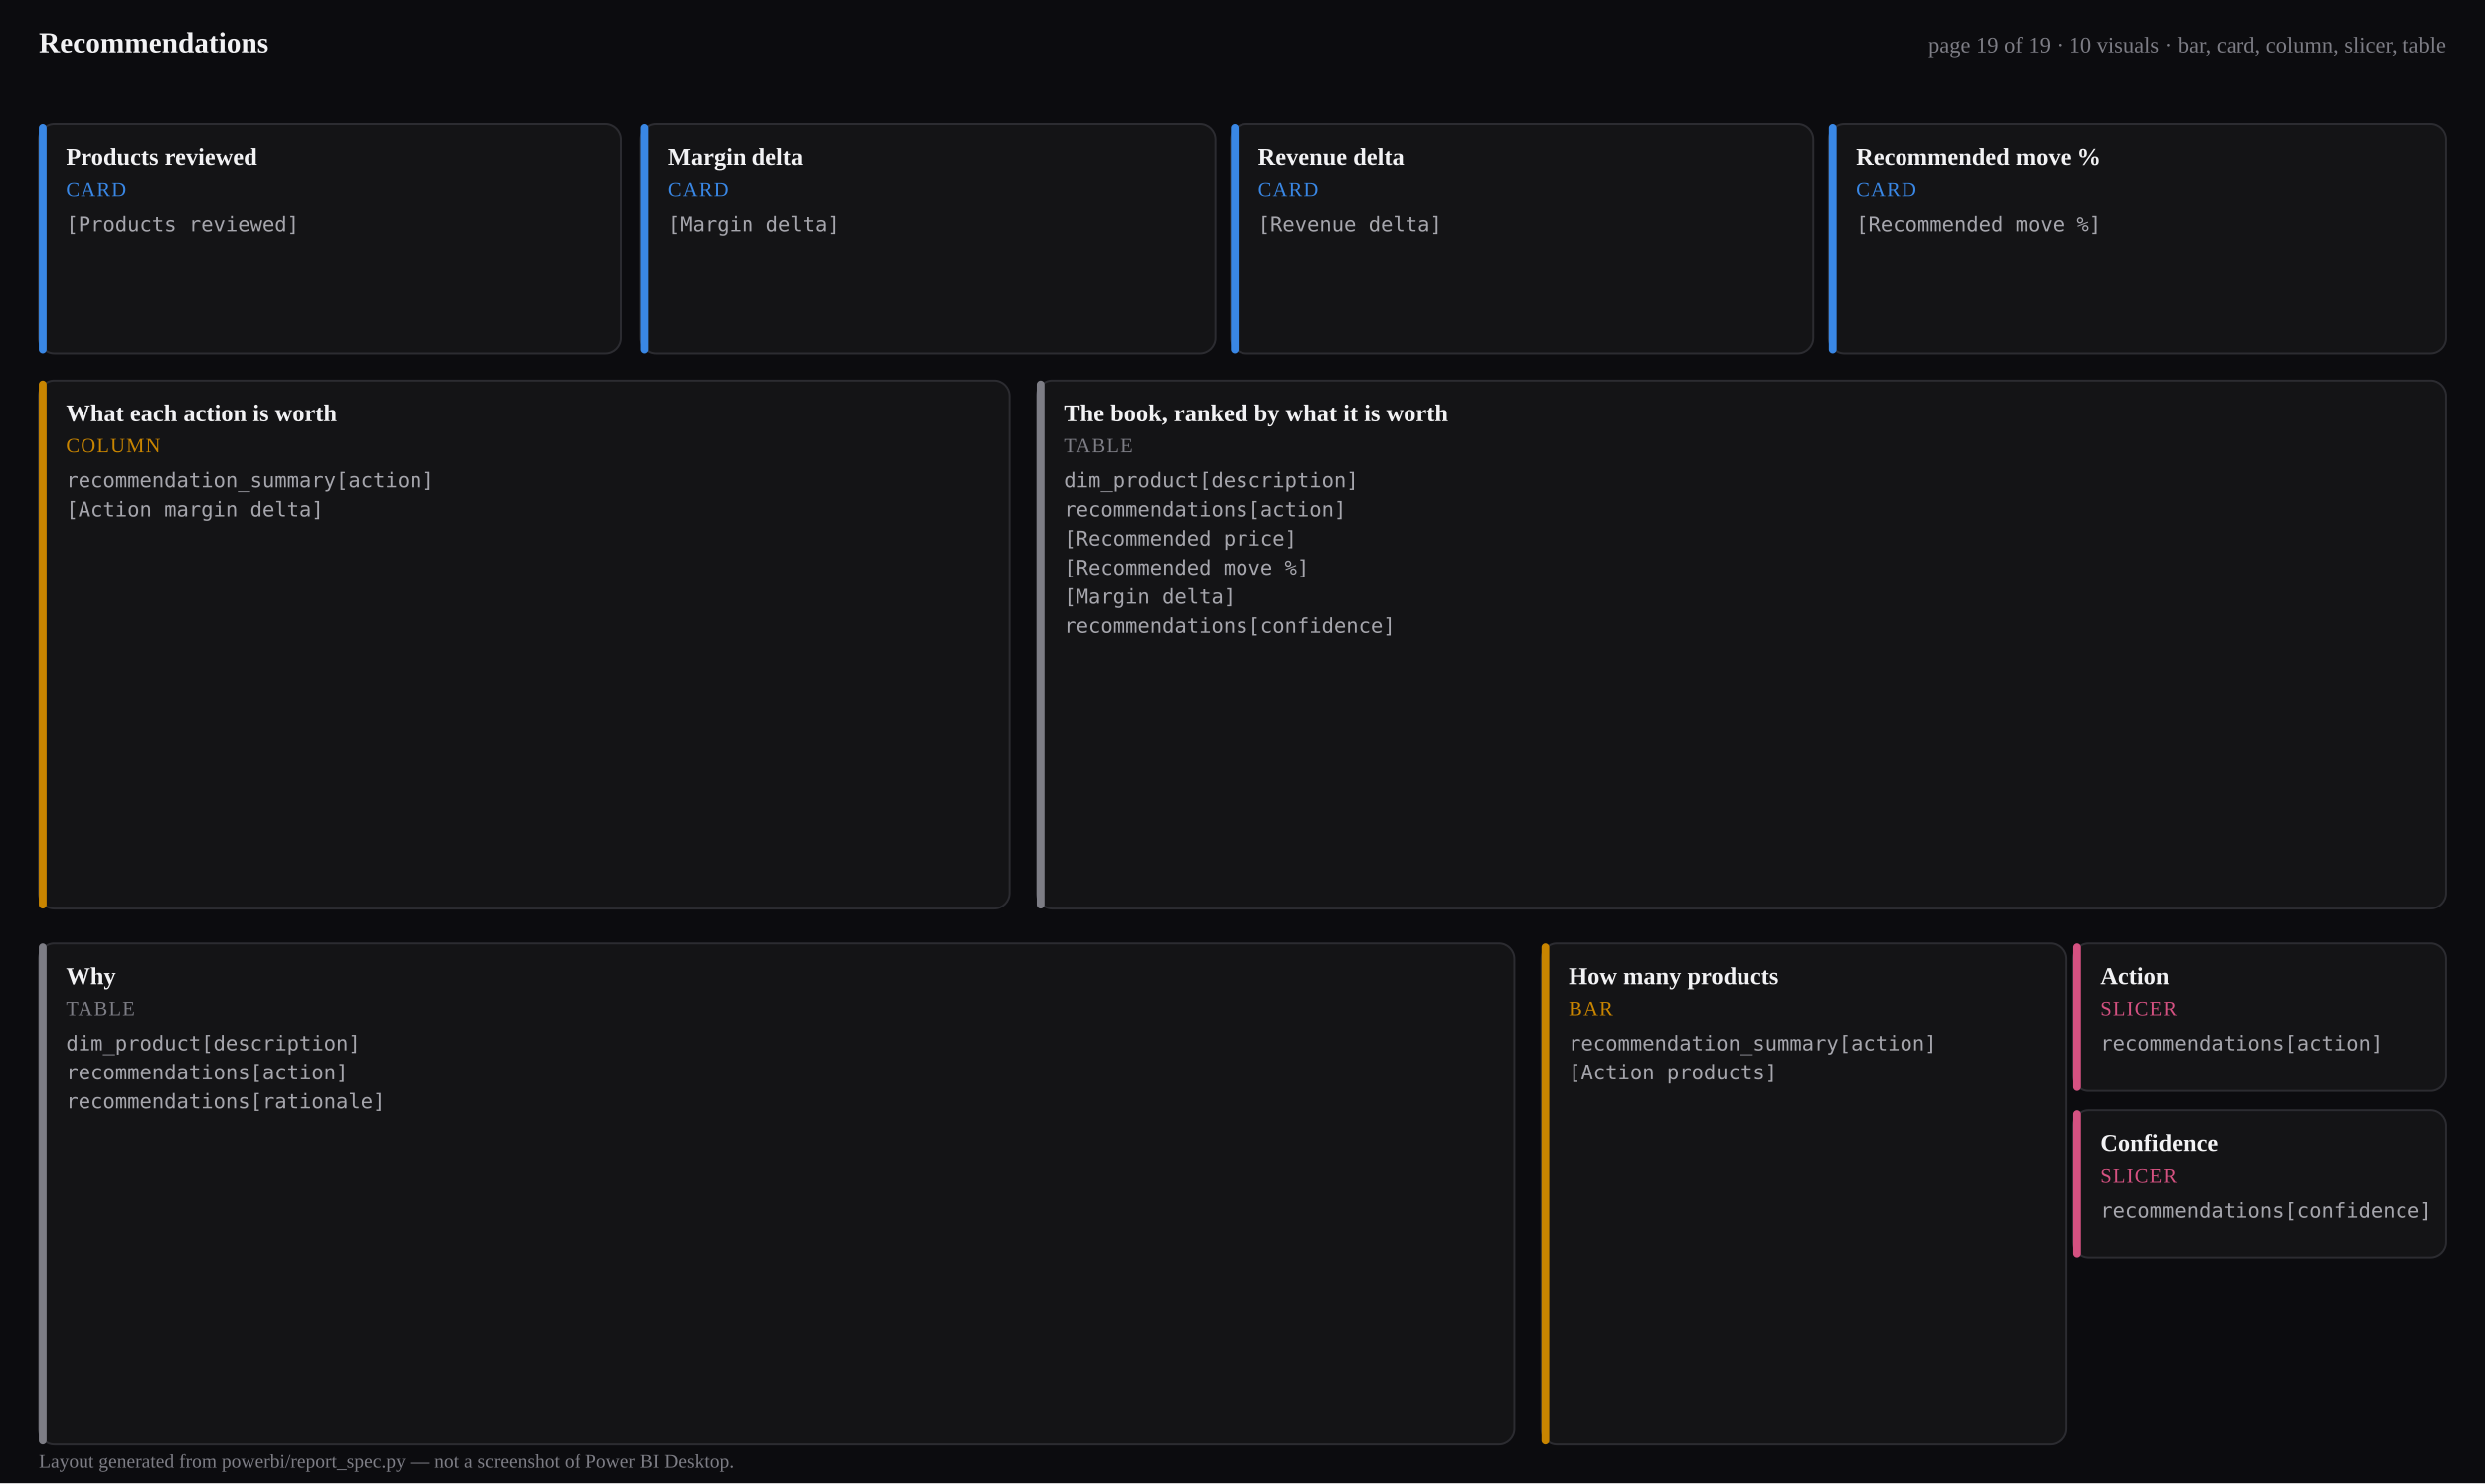
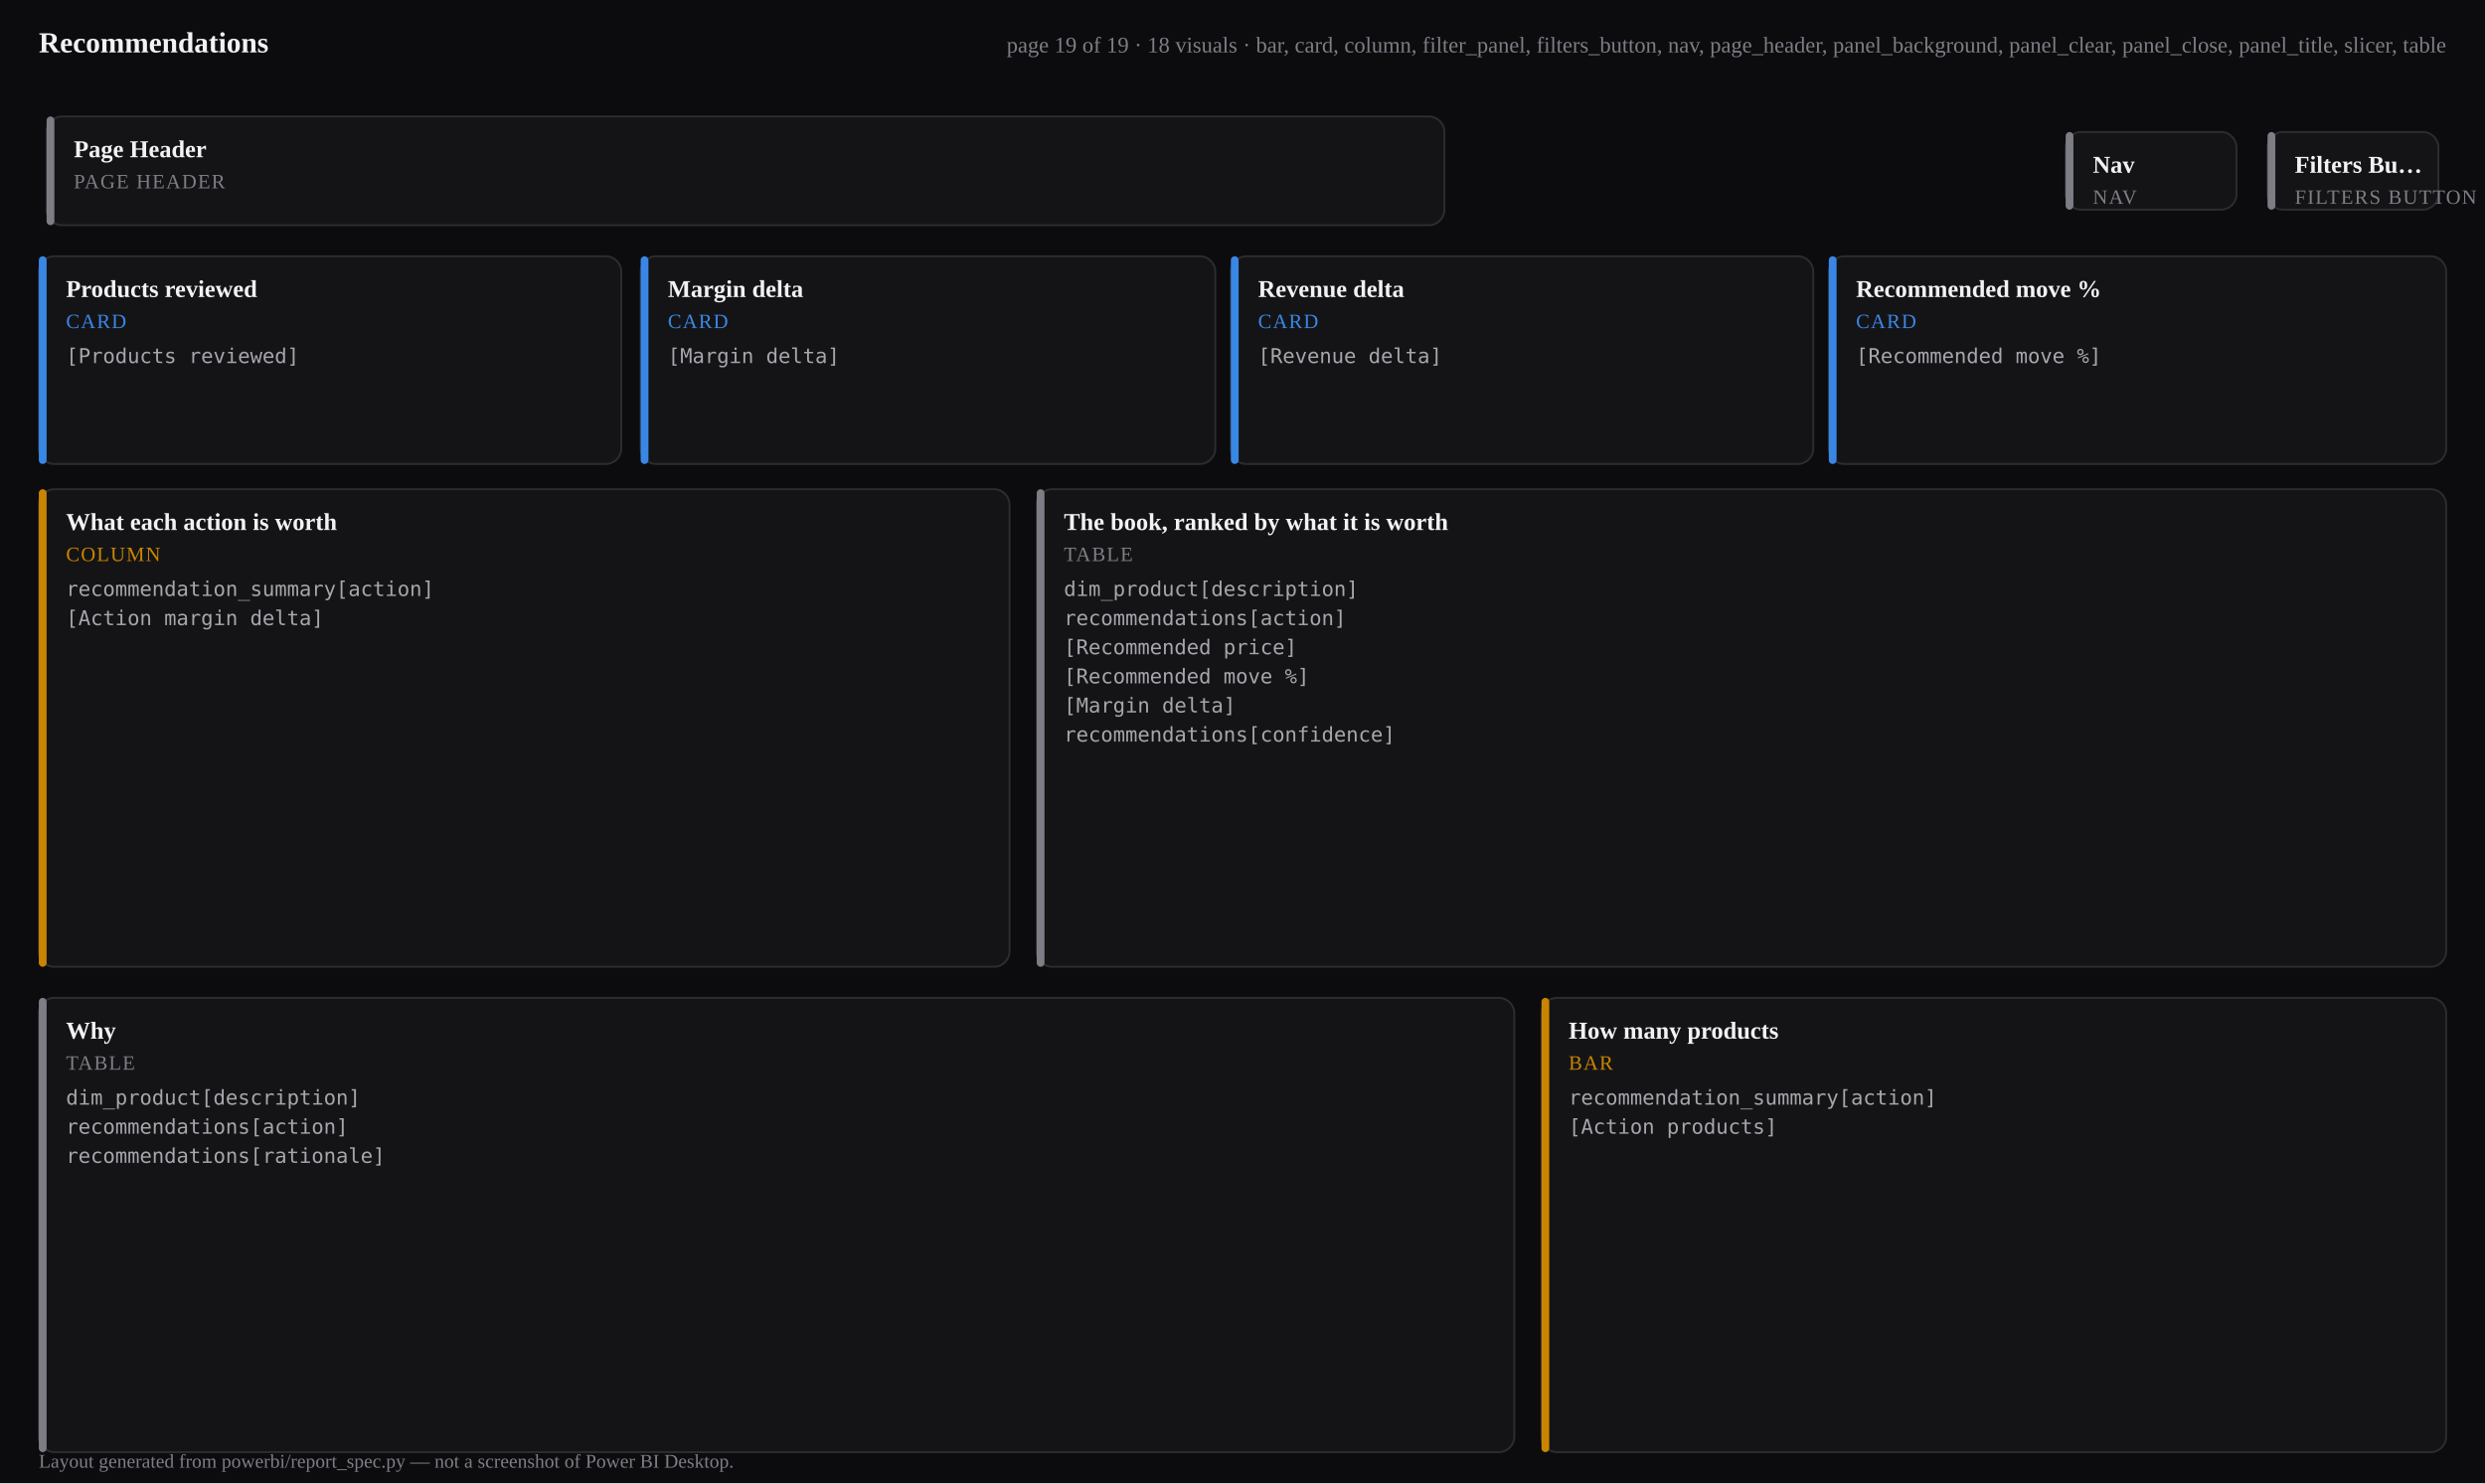
- <svg xmlns="http://www.w3.org/2000/svg" viewBox="0 0 1280 764" width="1280" height="764" role="img" aria-label="Layout of the Recommendations page: 10 visuals on a 1280 by 720 canvas">
+ <svg xmlns="http://www.w3.org/2000/svg" viewBox="0 0 1280 764" width="1280" height="764" role="img" aria-label="Layout of the Recommendations page: 18 visuals on a 1280 by 720 canvas">
  <rect width="1280" height="764" fill="#0c0c0f" />
  <text x="20" y="27" fill="#f2f2f4" font-size="15" font-weight="700">Recommendations</text>
-   <text x="1260" y="27" fill="#7d7d85" font-size="11.5" text-anchor="end">page 19 of 19 · 10 visuals · bar, card, column, slicer, table</text>
+   <text x="1260" y="27" fill="#7d7d85" font-size="11.5" text-anchor="end">page 19 of 19 · 18 visuals · bar, card, column, filter_panel, filters_button, nav, page_header, panel_background, panel_clear, panel_close, panel_title, slicer, table</text>
  <g transform="translate(0 44)">
    <g>
-       <rect x="20" y="20" width="300" height="118" rx="8" fill="#141416" stroke="#2c2c31" stroke-width="1" />
-       <rect x="20" y="20" width="4" height="118" rx="2" fill="#3987e5" />
-       <text x="34" y="41" fill="#f2f2f4" font-size="12.5" font-weight="600">Products reviewed</text>
-       <text x="34" y="57" fill="#3987e5" font-size="10.5" letter-spacing="0.06em">CARD</text>
-       <text x="34" y="75" fill="#a6a6ad" font-size="10.5" font-family="ui-monospace, SFMono-Regular, Menlo, monospace">[Products reviewed]</text>
+       <rect x="24" y="16" width="720" height="56" rx="8" fill="#141416" stroke="#2c2c31" stroke-width="1" />
+       <rect x="24" y="16" width="4" height="56" rx="2" fill="#7d7d85" />
+       <text x="38" y="37" fill="#f2f2f4" font-size="12.5" font-weight="600">Page Header</text>
+       <text x="38" y="53" fill="#7d7d85" font-size="10.5" letter-spacing="0.06em">PAGE HEADER</text>
    </g>
    <g>
-       <rect x="330" y="20" width="296" height="118" rx="8" fill="#141416" stroke="#2c2c31" stroke-width="1" />
-       <rect x="330" y="20" width="4" height="118" rx="2" fill="#3987e5" />
-       <text x="344" y="41" fill="#f2f2f4" font-size="12.5" font-weight="600">Margin delta</text>
-       <text x="344" y="57" fill="#3987e5" font-size="10.5" letter-spacing="0.06em">CARD</text>
-       <text x="344" y="75" fill="#a6a6ad" font-size="10.5" font-family="ui-monospace, SFMono-Regular, Menlo, monospace">[Margin delta]</text>
+       <rect x="1168" y="24" width="88" height="40" rx="8" fill="#141416" stroke="#2c2c31" stroke-width="1" />
+       <rect x="1168" y="24" width="4" height="40" rx="2" fill="#7d7d85" />
+       <text x="1182" y="45" fill="#f2f2f4" font-size="12.5" font-weight="600">Filters Bu…</text>
+       <text x="1182" y="61" fill="#7d7d85" font-size="10.5" letter-spacing="0.06em">FILTERS BUTTON</text>
    </g>
    <g>
-       <rect x="634" y="20" width="300" height="118" rx="8" fill="#141416" stroke="#2c2c31" stroke-width="1" />
-       <rect x="634" y="20" width="4" height="118" rx="2" fill="#3987e5" />
-       <text x="648" y="41" fill="#f2f2f4" font-size="12.5" font-weight="600">Revenue delta</text>
-       <text x="648" y="57" fill="#3987e5" font-size="10.5" letter-spacing="0.06em">CARD</text>
-       <text x="648" y="75" fill="#a6a6ad" font-size="10.5" font-family="ui-monospace, SFMono-Regular, Menlo, monospace">[Revenue delta]</text>
+       <rect x="1064" y="24" width="88" height="40" rx="8" fill="#141416" stroke="#2c2c31" stroke-width="1" />
+       <rect x="1064" y="24" width="4" height="40" rx="2" fill="#7d7d85" />
+       <text x="1078" y="45" fill="#f2f2f4" font-size="12.5" font-weight="600">Nav</text>
+       <text x="1078" y="61" fill="#7d7d85" font-size="10.5" letter-spacing="0.06em">NAV</text>
    </g>
    <g>
-       <rect x="942" y="20" width="318" height="118" rx="8" fill="#141416" stroke="#2c2c31" stroke-width="1" />
-       <rect x="942" y="20" width="4" height="118" rx="2" fill="#3987e5" />
-       <text x="956" y="41" fill="#f2f2f4" font-size="12.5" font-weight="600">Recommended move %</text>
-       <text x="956" y="57" fill="#3987e5" font-size="10.5" letter-spacing="0.06em">CARD</text>
-       <text x="956" y="75" fill="#a6a6ad" font-size="10.5" font-family="ui-monospace, SFMono-Regular, Menlo, monospace">[Recommended move %]</text>
+       <rect x="20" y="88" width="300" height="107" rx="8" fill="#141416" stroke="#2c2c31" stroke-width="1" />
+       <rect x="20" y="88" width="4" height="107" rx="2" fill="#3987e5" />
+       <text x="34" y="109" fill="#f2f2f4" font-size="12.5" font-weight="600">Products reviewed</text>
+       <text x="34" y="125" fill="#3987e5" font-size="10.5" letter-spacing="0.06em">CARD</text>
+       <text x="34" y="143" fill="#a6a6ad" font-size="10.5" font-family="ui-monospace, SFMono-Regular, Menlo, monospace">[Products reviewed]</text>
    </g>
    <g>
-       <rect x="20" y="152" width="500" height="272" rx="8" fill="#141416" stroke="#2c2c31" stroke-width="1" />
-       <rect x="20" y="152" width="4" height="272" rx="2" fill="#c98500" />
-       <text x="34" y="173" fill="#f2f2f4" font-size="12.5" font-weight="600">What each action is worth</text>
-       <text x="34" y="189" fill="#c98500" font-size="10.5" letter-spacing="0.06em">COLUMN</text>
-       <text x="34" y="207" fill="#a6a6ad" font-size="10.5" font-family="ui-monospace, SFMono-Regular, Menlo, monospace">recommendation_summary[action]</text>
-       <text x="34" y="222" fill="#a6a6ad" font-size="10.5" font-family="ui-monospace, SFMono-Regular, Menlo, monospace">[Action margin delta]</text>
+       <rect x="330" y="88" width="296" height="107" rx="8" fill="#141416" stroke="#2c2c31" stroke-width="1" />
+       <rect x="330" y="88" width="4" height="107" rx="2" fill="#3987e5" />
+       <text x="344" y="109" fill="#f2f2f4" font-size="12.5" font-weight="600">Margin delta</text>
+       <text x="344" y="125" fill="#3987e5" font-size="10.5" letter-spacing="0.06em">CARD</text>
+       <text x="344" y="143" fill="#a6a6ad" font-size="10.5" font-family="ui-monospace, SFMono-Regular, Menlo, monospace">[Margin delta]</text>
    </g>
    <g>
-       <rect x="534" y="152" width="726" height="272" rx="8" fill="#141416" stroke="#2c2c31" stroke-width="1" />
-       <rect x="534" y="152" width="4" height="272" rx="2" fill="#7d7d85" />
-       <text x="548" y="173" fill="#f2f2f4" font-size="12.5" font-weight="600">The book, ranked by what it is worth</text>
-       <text x="548" y="189" fill="#7d7d85" font-size="10.5" letter-spacing="0.06em">TABLE</text>
-       <text x="548" y="207" fill="#a6a6ad" font-size="10.5" font-family="ui-monospace, SFMono-Regular, Menlo, monospace">dim_product[description]</text>
-       <text x="548" y="222" fill="#a6a6ad" font-size="10.5" font-family="ui-monospace, SFMono-Regular, Menlo, monospace">recommendations[action]</text>
-       <text x="548" y="237" fill="#a6a6ad" font-size="10.5" font-family="ui-monospace, SFMono-Regular, Menlo, monospace">[Recommended price]</text>
-       <text x="548" y="252" fill="#a6a6ad" font-size="10.5" font-family="ui-monospace, SFMono-Regular, Menlo, monospace">[Recommended move %]</text>
-       <text x="548" y="267" fill="#a6a6ad" font-size="10.5" font-family="ui-monospace, SFMono-Regular, Menlo, monospace">[Margin delta]</text>
-       <text x="548" y="282" fill="#a6a6ad" font-size="10.5" font-family="ui-monospace, SFMono-Regular, Menlo, monospace">recommendations[confidence]</text>
+       <rect x="634" y="88" width="300" height="107" rx="8" fill="#141416" stroke="#2c2c31" stroke-width="1" />
+       <rect x="634" y="88" width="4" height="107" rx="2" fill="#3987e5" />
+       <text x="648" y="109" fill="#f2f2f4" font-size="12.5" font-weight="600">Revenue delta</text>
+       <text x="648" y="125" fill="#3987e5" font-size="10.5" letter-spacing="0.06em">CARD</text>
+       <text x="648" y="143" fill="#a6a6ad" font-size="10.5" font-family="ui-monospace, SFMono-Regular, Menlo, monospace">[Revenue delta]</text>
    </g>
    <g>
-       <rect x="20" y="442" width="760" height="258" rx="8" fill="#141416" stroke="#2c2c31" stroke-width="1" />
-       <rect x="20" y="442" width="4" height="258" rx="2" fill="#7d7d85" />
-       <text x="34" y="463" fill="#f2f2f4" font-size="12.5" font-weight="600">Why</text>
-       <text x="34" y="479" fill="#7d7d85" font-size="10.5" letter-spacing="0.06em">TABLE</text>
-       <text x="34" y="497" fill="#a6a6ad" font-size="10.5" font-family="ui-monospace, SFMono-Regular, Menlo, monospace">dim_product[description]</text>
-       <text x="34" y="512" fill="#a6a6ad" font-size="10.5" font-family="ui-monospace, SFMono-Regular, Menlo, monospace">recommendations[action]</text>
-       <text x="34" y="527" fill="#a6a6ad" font-size="10.5" font-family="ui-monospace, SFMono-Regular, Menlo, monospace">recommendations[rationale]</text>
+       <rect x="942" y="88" width="318" height="107" rx="8" fill="#141416" stroke="#2c2c31" stroke-width="1" />
+       <rect x="942" y="88" width="4" height="107" rx="2" fill="#3987e5" />
+       <text x="956" y="109" fill="#f2f2f4" font-size="12.5" font-weight="600">Recommended move %</text>
+       <text x="956" y="125" fill="#3987e5" font-size="10.5" letter-spacing="0.06em">CARD</text>
+       <text x="956" y="143" fill="#a6a6ad" font-size="10.5" font-family="ui-monospace, SFMono-Regular, Menlo, monospace">[Recommended move %]</text>
    </g>
    <g>
-       <rect x="794" y="442" width="270" height="258" rx="8" fill="#141416" stroke="#2c2c31" stroke-width="1" />
-       <rect x="794" y="442" width="4" height="258" rx="2" fill="#c98500" />
-       <text x="808" y="463" fill="#f2f2f4" font-size="12.5" font-weight="600">How many products</text>
-       <text x="808" y="479" fill="#c98500" font-size="10.5" letter-spacing="0.06em">BAR</text>
-       <text x="808" y="497" fill="#a6a6ad" font-size="10.5" font-family="ui-monospace, SFMono-Regular, Menlo, monospace">recommendation_summary[action]</text>
-       <text x="808" y="512" fill="#a6a6ad" font-size="10.5" font-family="ui-monospace, SFMono-Regular, Menlo, monospace">[Action products]</text>
+       <rect x="20" y="208" width="500" height="246" rx="8" fill="#141416" stroke="#2c2c31" stroke-width="1" />
+       <rect x="20" y="208" width="4" height="246" rx="2" fill="#c98500" />
+       <text x="34" y="229" fill="#f2f2f4" font-size="12.5" font-weight="600">What each action is worth</text>
+       <text x="34" y="245" fill="#c98500" font-size="10.5" letter-spacing="0.06em">COLUMN</text>
+       <text x="34" y="263" fill="#a6a6ad" font-size="10.5" font-family="ui-monospace, SFMono-Regular, Menlo, monospace">recommendation_summary[action]</text>
+       <text x="34" y="278" fill="#a6a6ad" font-size="10.5" font-family="ui-monospace, SFMono-Regular, Menlo, monospace">[Action margin delta]</text>
    </g>
    <g>
-       <rect x="1068" y="442" width="192" height="76" rx="8" fill="#141416" stroke="#2c2c31" stroke-width="1" />
-       <rect x="1068" y="442" width="4" height="76" rx="2" fill="#d55181" />
-       <text x="1082" y="463" fill="#f2f2f4" font-size="12.5" font-weight="600">Action</text>
-       <text x="1082" y="479" fill="#d55181" font-size="10.5" letter-spacing="0.06em">SLICER</text>
-       <text x="1082" y="497" fill="#a6a6ad" font-size="10.5" font-family="ui-monospace, SFMono-Regular, Menlo, monospace">recommendations[action]</text>
+       <rect x="534" y="208" width="726" height="246" rx="8" fill="#141416" stroke="#2c2c31" stroke-width="1" />
+       <rect x="534" y="208" width="4" height="246" rx="2" fill="#7d7d85" />
+       <text x="548" y="229" fill="#f2f2f4" font-size="12.5" font-weight="600">The book, ranked by what it is worth</text>
+       <text x="548" y="245" fill="#7d7d85" font-size="10.5" letter-spacing="0.06em">TABLE</text>
+       <text x="548" y="263" fill="#a6a6ad" font-size="10.5" font-family="ui-monospace, SFMono-Regular, Menlo, monospace">dim_product[description]</text>
+       <text x="548" y="278" fill="#a6a6ad" font-size="10.5" font-family="ui-monospace, SFMono-Regular, Menlo, monospace">recommendations[action]</text>
+       <text x="548" y="293" fill="#a6a6ad" font-size="10.5" font-family="ui-monospace, SFMono-Regular, Menlo, monospace">[Recommended price]</text>
+       <text x="548" y="308" fill="#a6a6ad" font-size="10.5" font-family="ui-monospace, SFMono-Regular, Menlo, monospace">[Recommended move %]</text>
+       <text x="548" y="323" fill="#a6a6ad" font-size="10.5" font-family="ui-monospace, SFMono-Regular, Menlo, monospace">[Margin delta]</text>
+       <text x="548" y="338" fill="#a6a6ad" font-size="10.5" font-family="ui-monospace, SFMono-Regular, Menlo, monospace">recommendations[confidence]</text>
    </g>
    <g>
-       <rect x="1068" y="528" width="192" height="76" rx="8" fill="#141416" stroke="#2c2c31" stroke-width="1" />
-       <rect x="1068" y="528" width="4" height="76" rx="2" fill="#d55181" />
-       <text x="1082" y="549" fill="#f2f2f4" font-size="12.5" font-weight="600">Confidence</text>
-       <text x="1082" y="565" fill="#d55181" font-size="10.5" letter-spacing="0.06em">SLICER</text>
-       <text x="1082" y="583" fill="#a6a6ad" font-size="10.5" font-family="ui-monospace, SFMono-Regular, Menlo, monospace">recommendations[confidence]</text>
+       <rect x="20" y="470" width="760" height="234" rx="8" fill="#141416" stroke="#2c2c31" stroke-width="1" />
+       <rect x="20" y="470" width="4" height="234" rx="2" fill="#7d7d85" />
+       <text x="34" y="491" fill="#f2f2f4" font-size="12.5" font-weight="600">Why</text>
+       <text x="34" y="507" fill="#7d7d85" font-size="10.5" letter-spacing="0.06em">TABLE</text>
+       <text x="34" y="525" fill="#a6a6ad" font-size="10.5" font-family="ui-monospace, SFMono-Regular, Menlo, monospace">dim_product[description]</text>
+       <text x="34" y="540" fill="#a6a6ad" font-size="10.5" font-family="ui-monospace, SFMono-Regular, Menlo, monospace">recommendations[action]</text>
+       <text x="34" y="555" fill="#a6a6ad" font-size="10.5" font-family="ui-monospace, SFMono-Regular, Menlo, monospace">recommendations[rationale]</text>
+     </g>
+     <g>
+       <rect x="794" y="470" width="466" height="234" rx="8" fill="#141416" stroke="#2c2c31" stroke-width="1" />
+       <rect x="794" y="470" width="4" height="234" rx="2" fill="#c98500" />
+       <text x="808" y="491" fill="#f2f2f4" font-size="12.5" font-weight="600">How many products</text>
+       <text x="808" y="507" fill="#c98500" font-size="10.5" letter-spacing="0.06em">BAR</text>
+       <text x="808" y="525" fill="#a6a6ad" font-size="10.5" font-family="ui-monospace, SFMono-Regular, Menlo, monospace">recommendation_summary[action]</text>
+       <text x="808" y="540" fill="#a6a6ad" font-size="10.5" font-family="ui-monospace, SFMono-Regular, Menlo, monospace">[Action products]</text>
    </g>
  </g>
  <text x="20" y="756" fill="#7d7d85" font-size="10">Layout generated from powerbi/report_spec.py — not a screenshot of Power BI Desktop.</text>
</svg>
